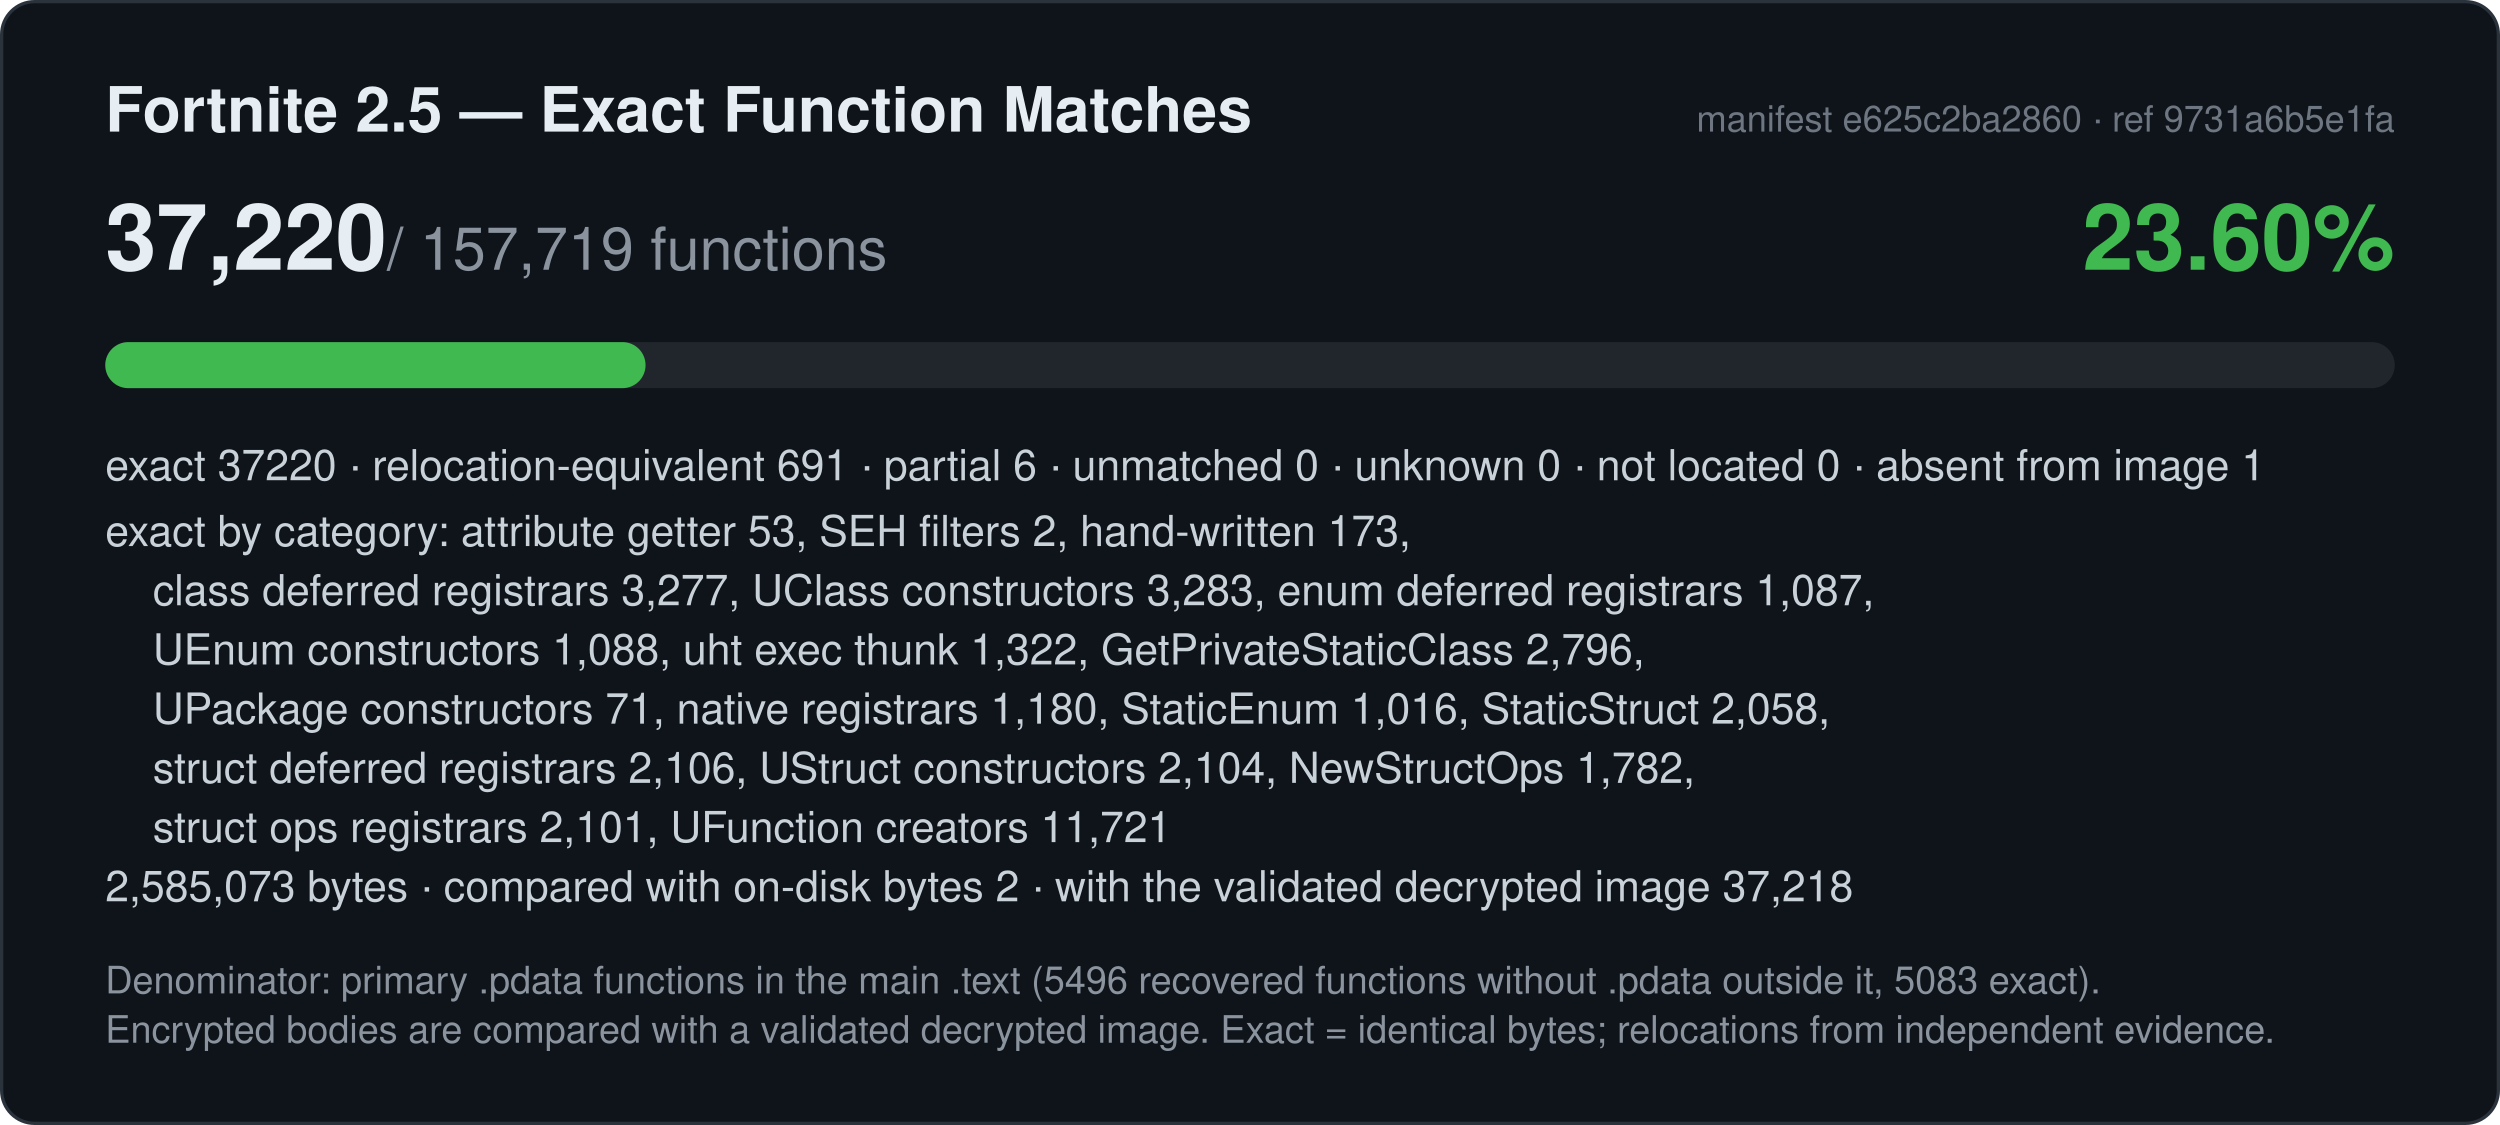
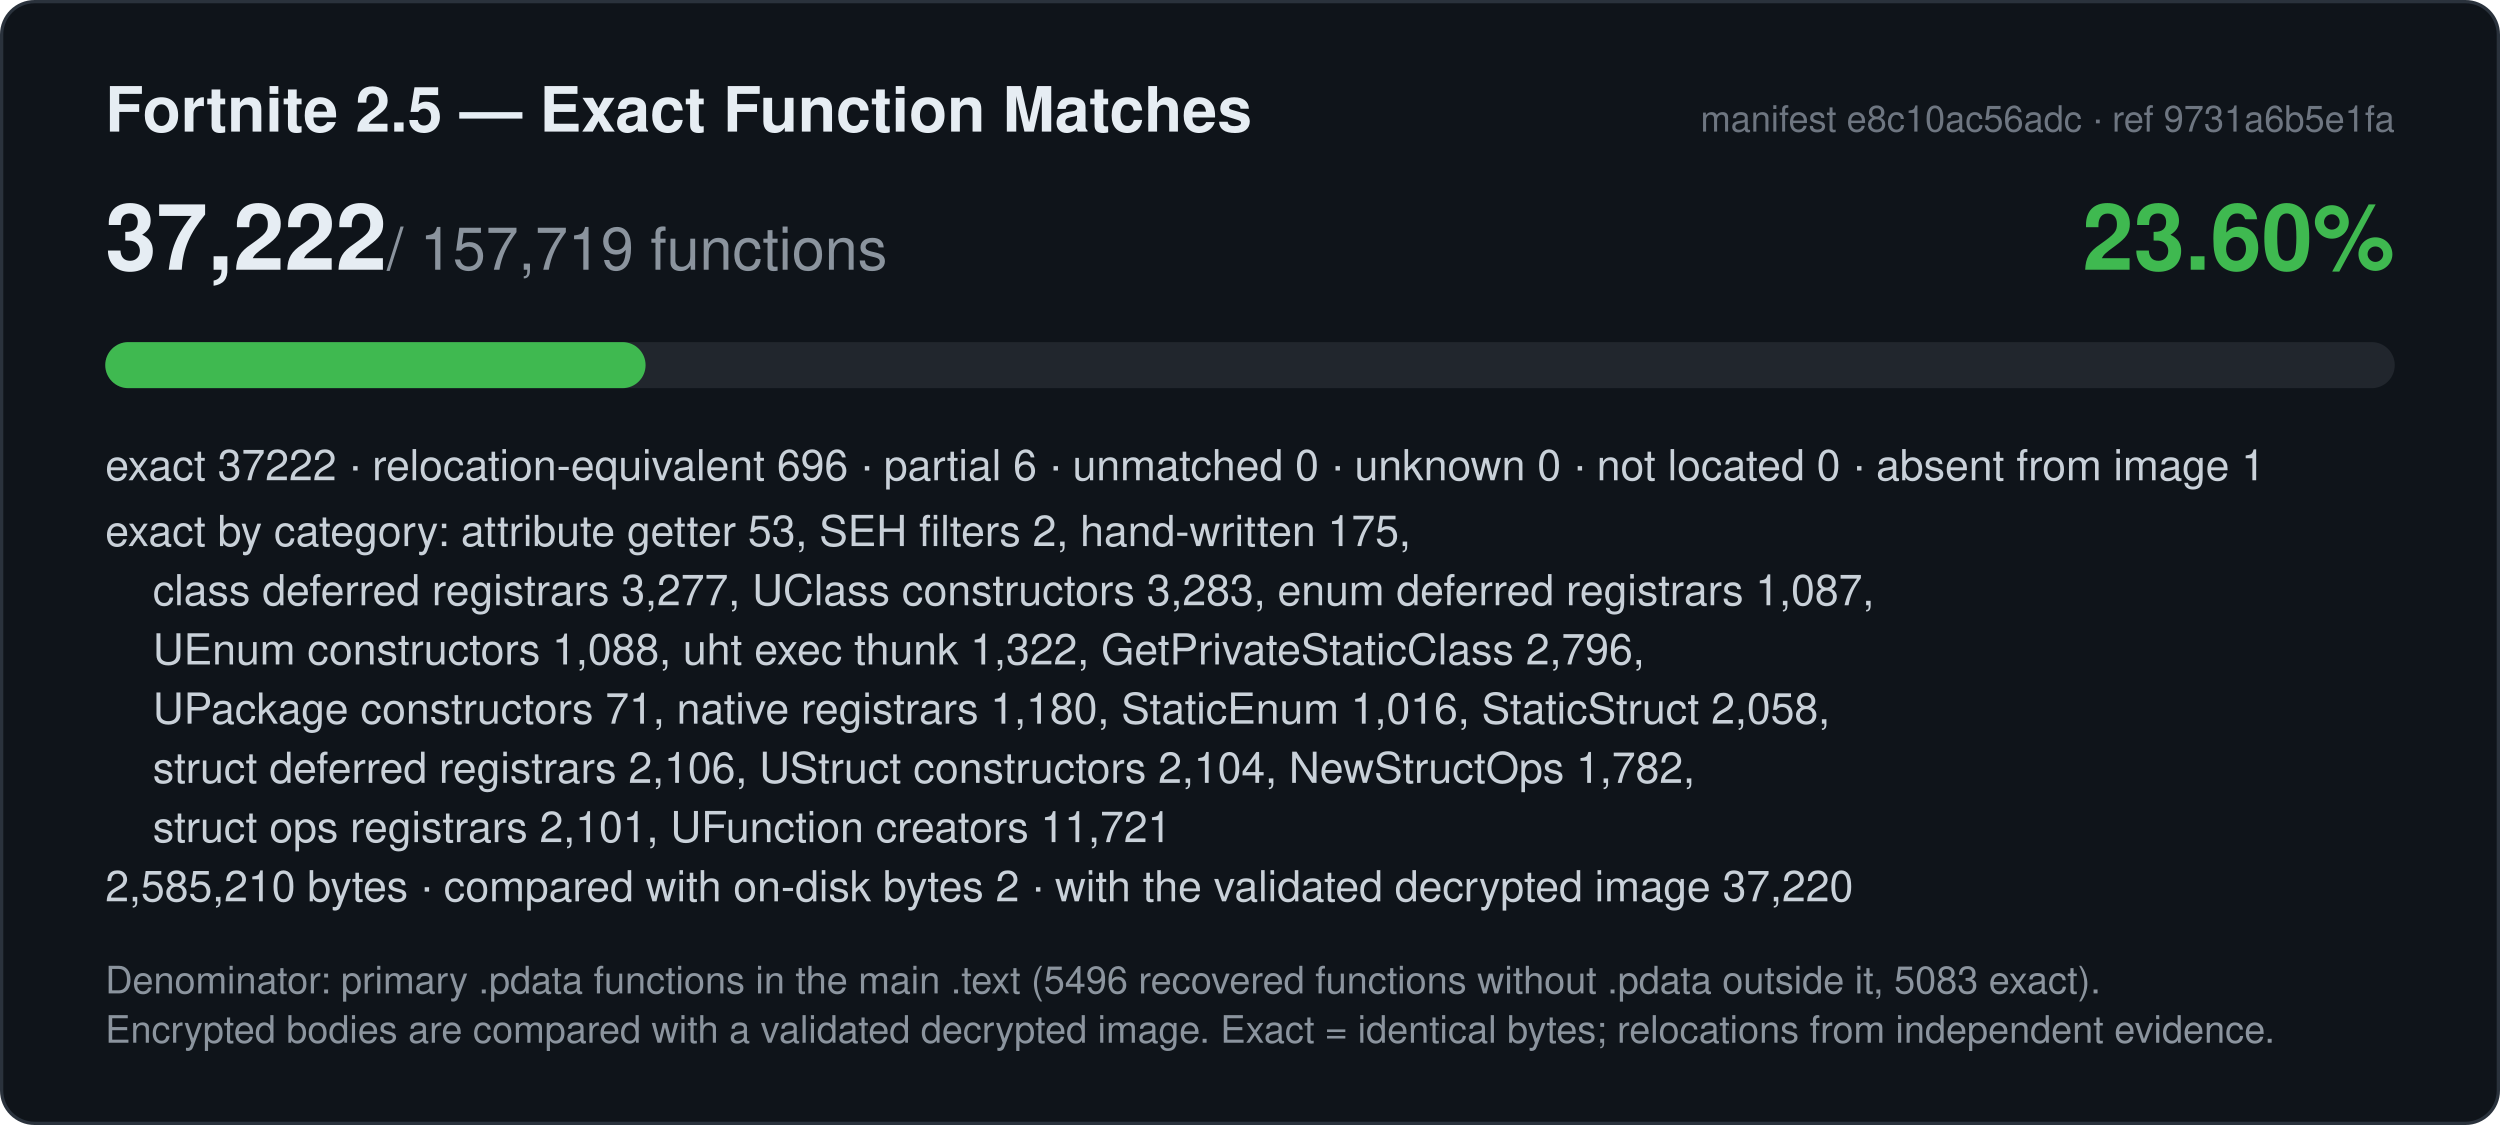
<svg xmlns="http://www.w3.org/2000/svg" width="760" height="342" viewBox="0 0 760 342" role="img" aria-labelledby="t d">
  <rect x="0.5" y="0.5" width="759" height="341" rx="10" fill="#0f141a" stroke="#2a323c" />
  <text x="32" y="40" font-family="Segoe UI, -apple-system, Helvetica, Arial, sans-serif" font-size="19" font-weight="600" fill="#e6edf3">Fortnite 2.5 — Exact Function Matches</text>
-   <text x="32" y="82" font-family="Segoe UI, -apple-system, Helvetica, Arial, sans-serif" font-size="28" font-weight="700" fill="#e6edf3">37,220<tspan font-size="18" font-weight="400" fill="#8b949e"> / 157,719 functions</tspan>
+   <text x="32" y="82" font-family="Segoe UI, -apple-system, Helvetica, Arial, sans-serif" font-size="28" font-weight="700" fill="#e6edf3">37,222<tspan font-size="18" font-weight="400" fill="#8b949e"> / 157,719 functions</tspan>
  </text>
  <text x="728" y="82" text-anchor="end" font-family="Segoe UI, -apple-system, Helvetica, Arial, sans-serif" font-size="28" font-weight="700" fill="#3fb950">23.60%</text>
  <rect x="32" y="104" width="696" height="14" rx="7" fill="#21262d" />
-   <rect x="32" y="104" width="164.249" height="14" rx="7.000" fill="#3fb950" />
-   <text x="32" y="146" font-family="Segoe UI, -apple-system, Helvetica, Arial, sans-serif" font-size="13" fill="#c9d1d9">exact 37220 · relocation-equivalent 691 · partial 6 · unmatched 0 · unknown 0 · not located 0 · absent from image 1</text>
-   <text x="32" y="166" font-family="Segoe UI, -apple-system, Helvetica, Arial, sans-serif" font-size="13" fill="#c9d1d9" xml:space="preserve">exact by category: attribute getter 53, SEH filters 2, hand-written 173,</text>
+   <rect x="32" y="104" width="164.257" height="14" rx="7.000" fill="#3fb950" />
+   <text x="32" y="146" font-family="Segoe UI, -apple-system, Helvetica, Arial, sans-serif" font-size="13" fill="#c9d1d9">exact 37222 · relocation-equivalent 696 · partial 6 · unmatched 0 · unknown 0 · not located 0 · absent from image 1</text>
+   <text x="32" y="166" font-family="Segoe UI, -apple-system, Helvetica, Arial, sans-serif" font-size="13" fill="#c9d1d9" xml:space="preserve">exact by category: attribute getter 53, SEH filters 2, hand-written 175,</text>
  <text x="32" y="184" font-family="Segoe UI, -apple-system, Helvetica, Arial, sans-serif" font-size="13" fill="#c9d1d9" xml:space="preserve">    class deferred registrars 3,277, UClass constructors 3,283, enum deferred registrars 1,087,</text>
  <text x="32" y="202" font-family="Segoe UI, -apple-system, Helvetica, Arial, sans-serif" font-size="13" fill="#c9d1d9" xml:space="preserve">    UEnum constructors 1,088, uht exec thunk 1,322, GetPrivateStaticClass 2,796,</text>
  <text x="32" y="220" font-family="Segoe UI, -apple-system, Helvetica, Arial, sans-serif" font-size="13" fill="#c9d1d9" xml:space="preserve">    UPackage constructors 71, native registrars 1,180, StaticEnum 1,016, StaticStruct 2,058,</text>
  <text x="32" y="238" font-family="Segoe UI, -apple-system, Helvetica, Arial, sans-serif" font-size="13" fill="#c9d1d9" xml:space="preserve">    struct deferred registrars 2,106, UStruct constructors 2,104, NewStructOps 1,782,</text>
  <text x="32" y="256" font-family="Segoe UI, -apple-system, Helvetica, Arial, sans-serif" font-size="13" fill="#c9d1d9" xml:space="preserve">    struct ops registrars 2,101, UFunction creators 11,721</text>
-   <text x="32" y="274" font-family="Segoe UI, -apple-system, Helvetica, Arial, sans-serif" font-size="13" fill="#c9d1d9">2,585,073 bytes · compared with on-disk bytes 2 · with the validated decrypted image 37,218</text>
+   <text x="32" y="274" font-family="Segoe UI, -apple-system, Helvetica, Arial, sans-serif" font-size="13" fill="#c9d1d9">2,585,210 bytes · compared with on-disk bytes 2 · with the validated decrypted image 37,220</text>
  <text x="32" y="302" font-family="Segoe UI, -apple-system, Helvetica, Arial, sans-serif" font-size="11.5" fill="#8b949e">Denominator: primary .pdata functions in the main .text (5496 recovered functions without .pdata outside it, 5083 exact).</text>
  <text x="32" y="317" font-family="Segoe UI, -apple-system, Helvetica, Arial, sans-serif" font-size="11.5" fill="#8b949e">Encrypted bodies are compared with a validated decrypted image. Exact = identical bytes; relocations from independent evidence.</text>
-   <text x="728" y="40" text-anchor="end" font-family="Segoe UI, -apple-system, Helvetica, Arial, sans-serif" font-size="11" fill="#6e7681">manifest e625c2ba2860 · ref 9731a6b5e1fa</text>
+   <text x="728" y="40" text-anchor="end" font-family="Segoe UI, -apple-system, Helvetica, Arial, sans-serif" font-size="11" fill="#6e7681">manifest e8c10ac56adc · ref 9731a6b5e1fa</text>
</svg>
